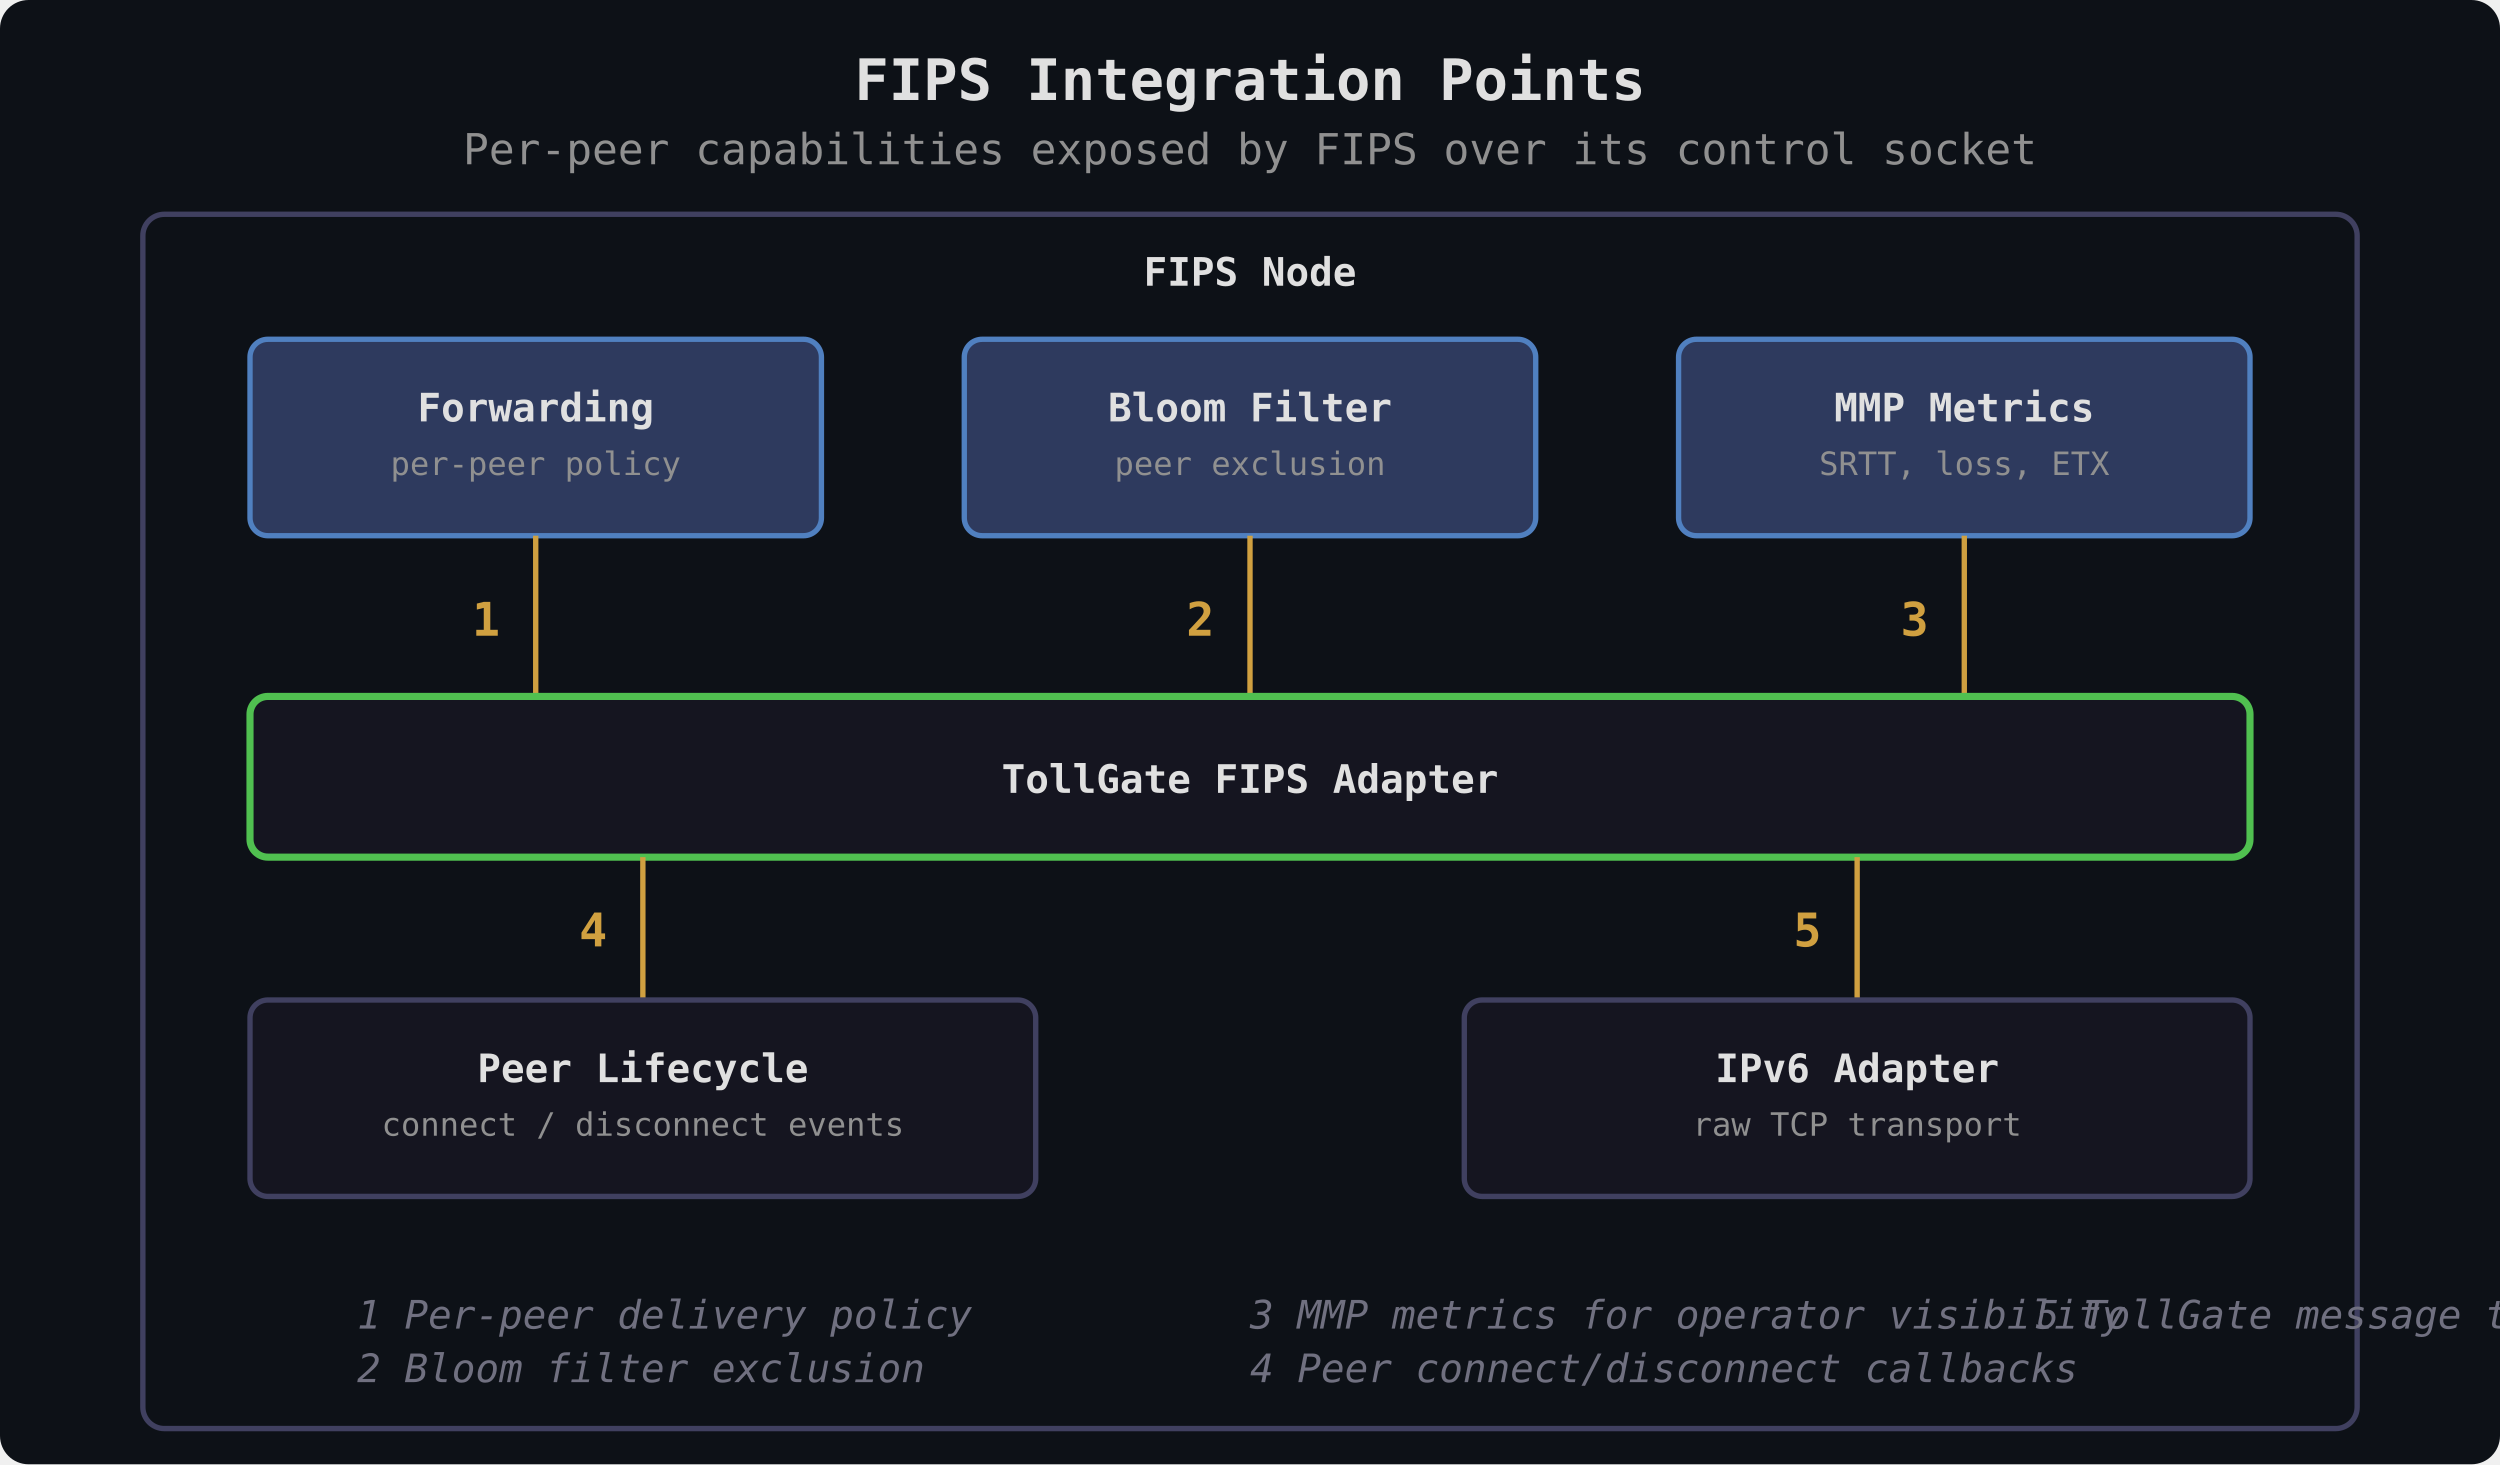
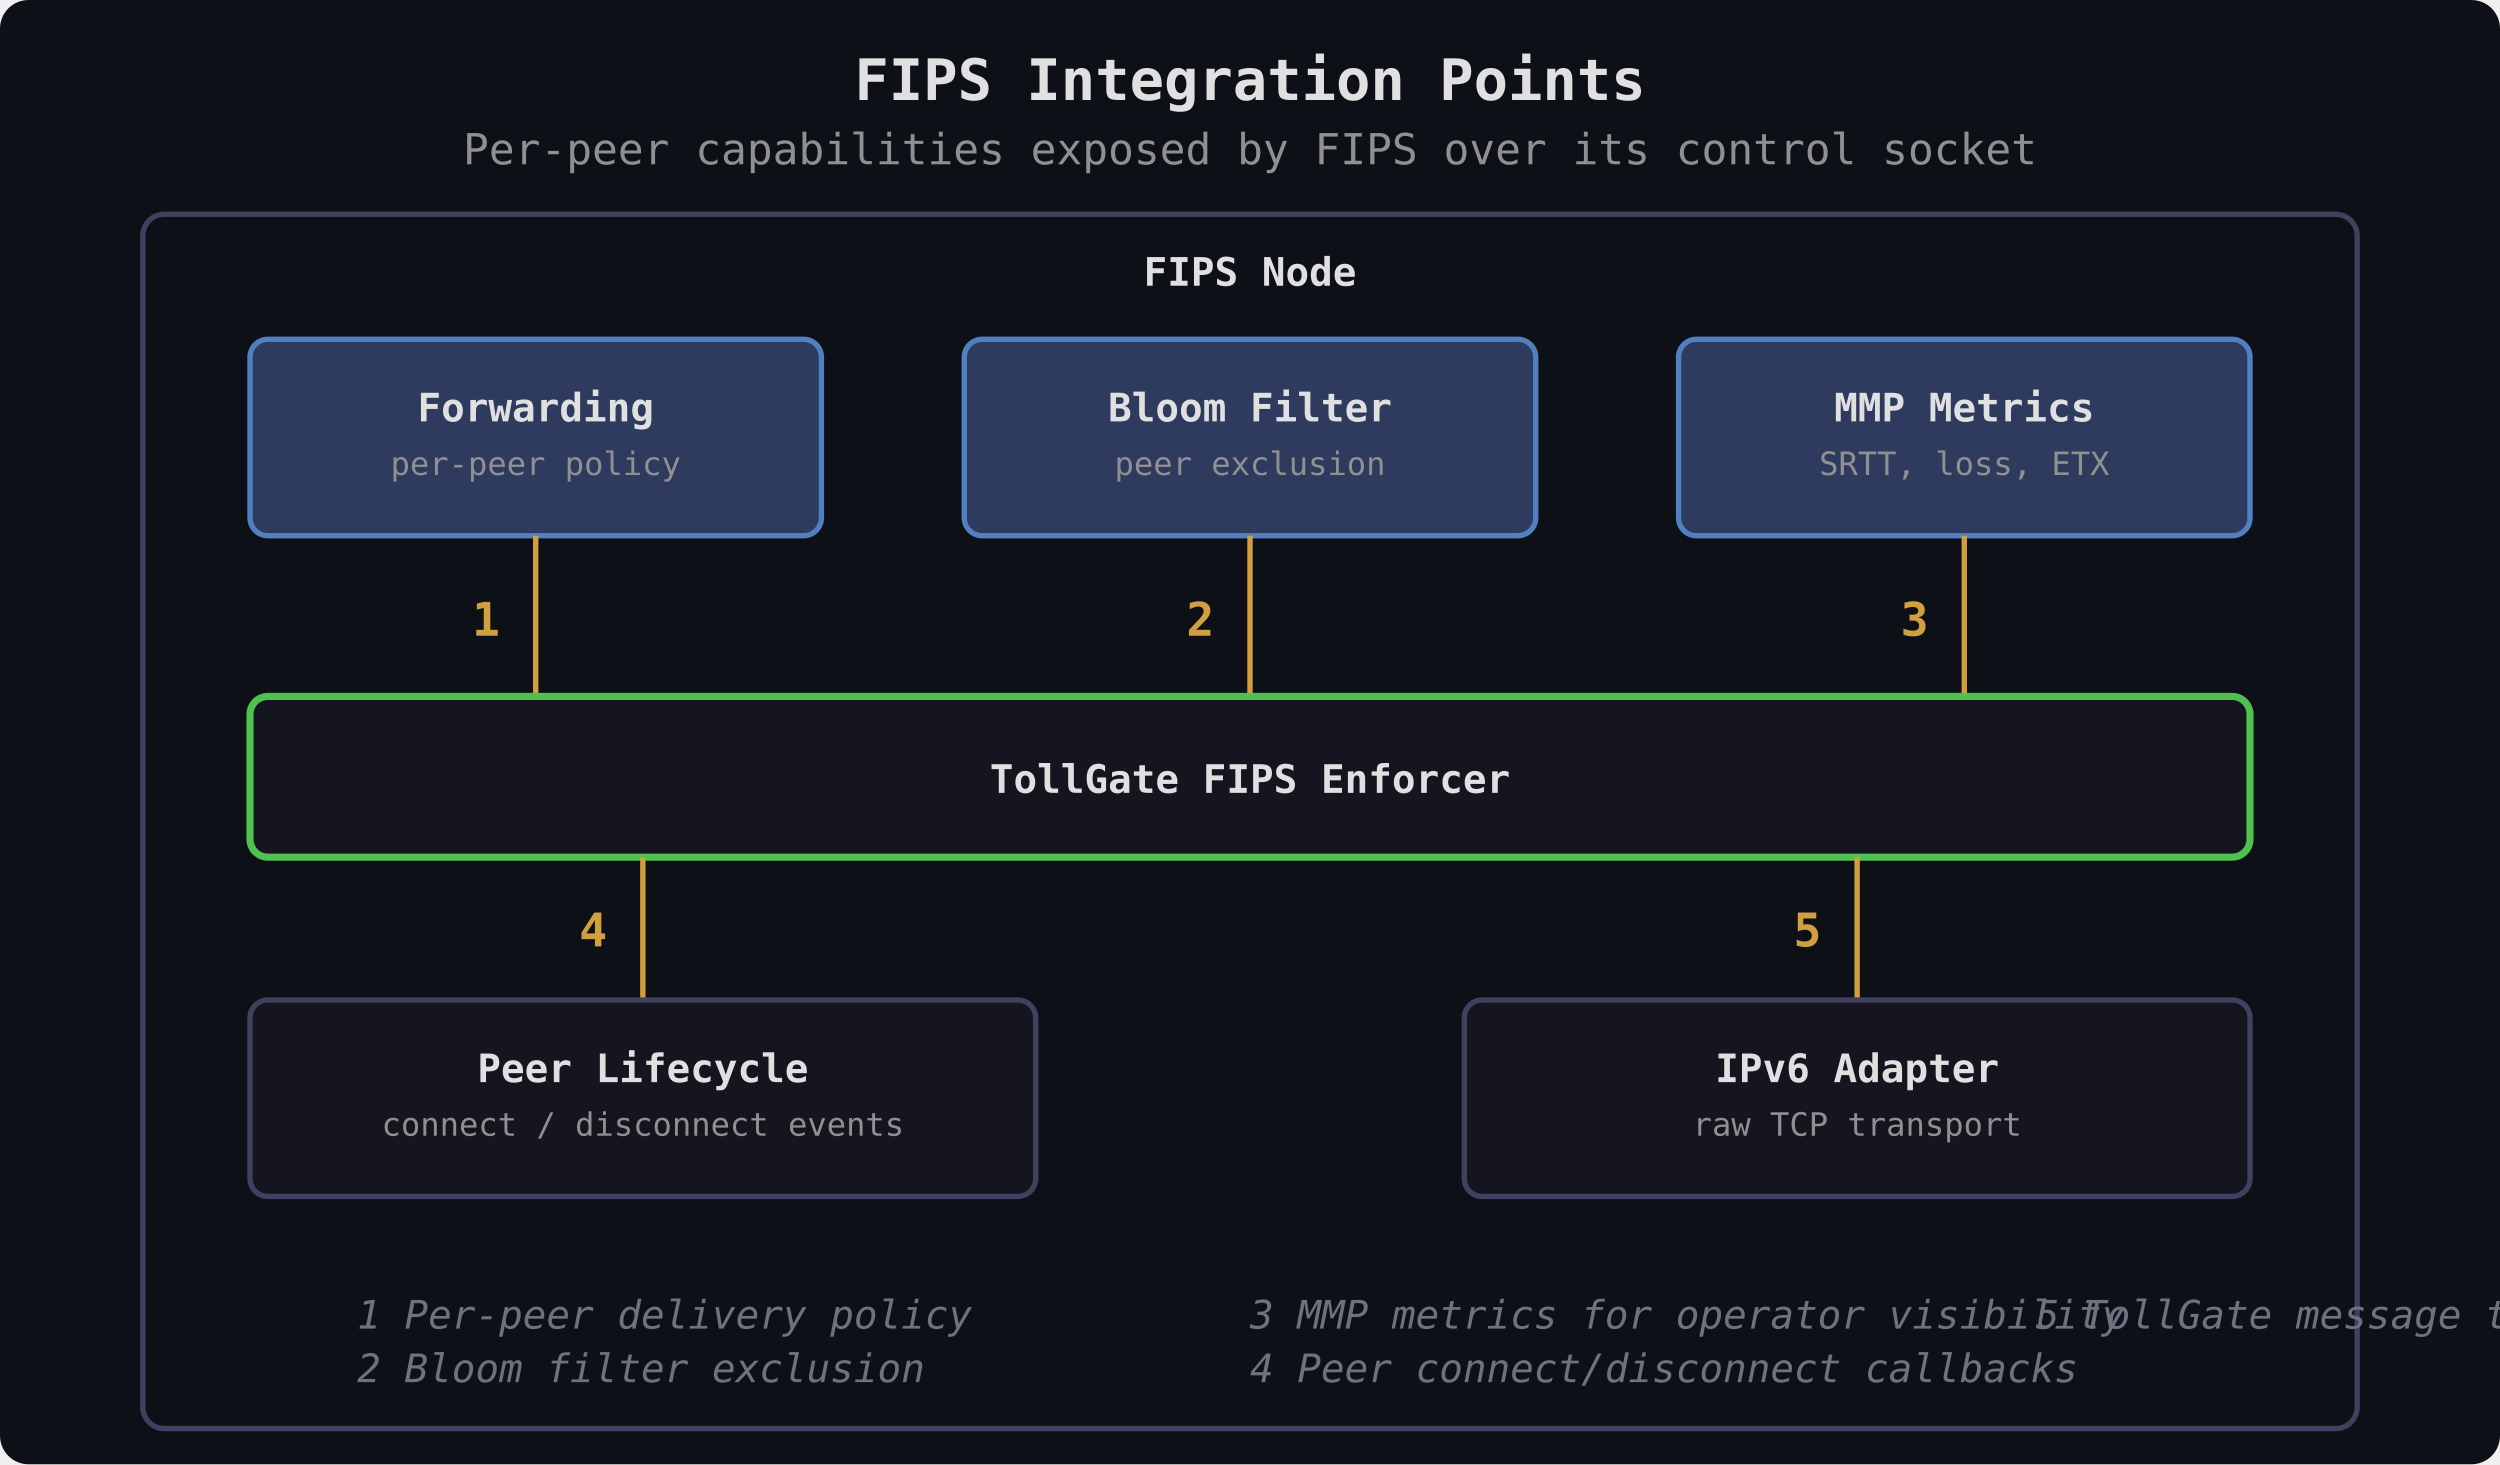
<svg xmlns="http://www.w3.org/2000/svg" viewBox="0 0 700 410" font-family="monospace" font-size="12">
  <style>
    text          { fill: #e0e0e0; }
    text.title    { font-size: 16px; font-weight: bold; }
    text.subtitle { font-size: 12px; fill: #909090; }
    text.mlabel   { font-size: 11px; font-weight: bold; }
    text.mdesc    { font-size: 9px; fill: #909090; }
    text.num      { font-size: 13px; font-weight: bold; fill: #d0a040; }
    text.caption  { font-size: 11px; fill: #707080; font-style: italic; }

    .bg           { fill: #0d1117; }
    .callout      { fill: #151520; }
    .node         { fill: #2e3a5e; stroke: #5080c0; }

    @media (prefers-color-scheme: light) {
      text          { fill: #1f2328; }
      text.subtitle, text.nrole, text.plabel, text.annot, text.altlabel,
      text.elabel, text.mdesc, text.tlabel { fill: #656d76; }
      text.caption  { fill: #7c8186; }
      line.sep, line.life { stroke: #d1d9e0; }
      rect.alt      { stroke: #d1d9e0; }
      .bg           { fill: #ffffff; }
      .callout      { fill: #f6f8fa; }
      .node, rect.node { fill: #ddf4ff; stroke: #0969da; }
      rect.compute, rect.result { fill: #f6f8fa; }
    }
  </style>
  <rect width="700" height="410" rx="8" class="bg" />
  <text x="350" y="28" text-anchor="middle" class="title">FIPS Integration Points</text>
  <text x="350" y="46" text-anchor="middle" class="subtitle">Per-peer capabilities exposed by FIPS over its control socket</text>
  <rect x="40" y="60" width="620" height="340" rx="6" fill="none" stroke="#404060" stroke-width="1.5" />
  <text x="350" y="80" text-anchor="middle" class="mlabel" fill="#707080">FIPS Node</text>
  <rect x="70" y="95" width="160" height="55" rx="5" class="node" stroke="#5080c0" stroke-width="1.5" />
  <text x="150" y="118" text-anchor="middle" class="mlabel" fill="#80b0e0">Forwarding</text>
  <text x="150" y="133" text-anchor="middle" class="mdesc">per-peer policy</text>
  <rect x="270" y="95" width="160" height="55" rx="5" class="node" stroke="#5080c0" stroke-width="1.5" />
  <text x="350" y="118" text-anchor="middle" class="mlabel" fill="#80b0e0">Bloom Filter</text>
  <text x="350" y="133" text-anchor="middle" class="mdesc">peer exclusion</text>
  <rect x="470" y="95" width="160" height="55" rx="5" class="node" stroke="#5080c0" stroke-width="1.5" />
  <text x="550" y="118" text-anchor="middle" class="mlabel" fill="#80b0e0">MMP Metrics</text>
  <text x="550" y="133" text-anchor="middle" class="mdesc">SRTT, loss, ETX</text>
  <line x1="150" y1="150" x2="150" y2="195" stroke="#d0a040" stroke-width="1.5" />
  <text x="140" y="178" text-anchor="end" class="num">1</text>
  <line x1="350" y1="150" x2="350" y2="195" stroke="#d0a040" stroke-width="1.5" />
  <text x="340" y="178" text-anchor="end" class="num">2</text>
  <line x1="550" y1="150" x2="550" y2="195" stroke="#d0a040" stroke-width="1.5" />
  <text x="540" y="178" text-anchor="end" class="num">3</text>
  <rect x="70" y="195" width="560" height="45" rx="5" class="callout" stroke="#50c050" stroke-width="2" />
-   <text x="350" y="222" text-anchor="middle" class="mlabel" fill="#80e080">TollGate FIPS Adapter</text>
+   <text x="350" y="222" text-anchor="middle" class="mlabel" fill="#80e080">TollGate FIPS Enforcer</text>
  <line x1="180" y1="240" x2="180" y2="280" stroke="#d0a040" stroke-width="1.5" />
  <text x="170" y="265" text-anchor="end" class="num">4</text>
  <line x1="520" y1="240" x2="520" y2="280" stroke="#d0a040" stroke-width="1.5" />
  <text x="510" y="265" text-anchor="end" class="num">5</text>
  <rect x="70" y="280" width="220" height="55" rx="5" class="callout" stroke="#404060" stroke-width="1.5" />
  <text x="180" y="303" text-anchor="middle" class="mlabel" fill="#b0b0b0">Peer Lifecycle</text>
  <text x="180" y="318" text-anchor="middle" class="mdesc">connect / disconnect events</text>
  <rect x="410" y="280" width="220" height="55" rx="5" class="callout" stroke="#404060" stroke-width="1.5" />
  <text x="520" y="303" text-anchor="middle" class="mlabel" fill="#b0b0b0">IPv6 Adapter</text>
  <text x="520" y="318" text-anchor="middle" class="mdesc">raw TCP transport</text>
  <text x="100" y="372" class="caption">1 Per-peer delivery policy</text>
  <text x="100" y="387" class="caption">2 Bloom filter exclusion</text>
  <text x="350" y="372" class="caption">3 MMP metrics for operator visibility</text>
  <text x="350" y="387" class="caption">4 Peer connect/disconnect callbacks</text>
  <text x="570" y="372" class="caption">5 TollGate message transport</text>
</svg>
